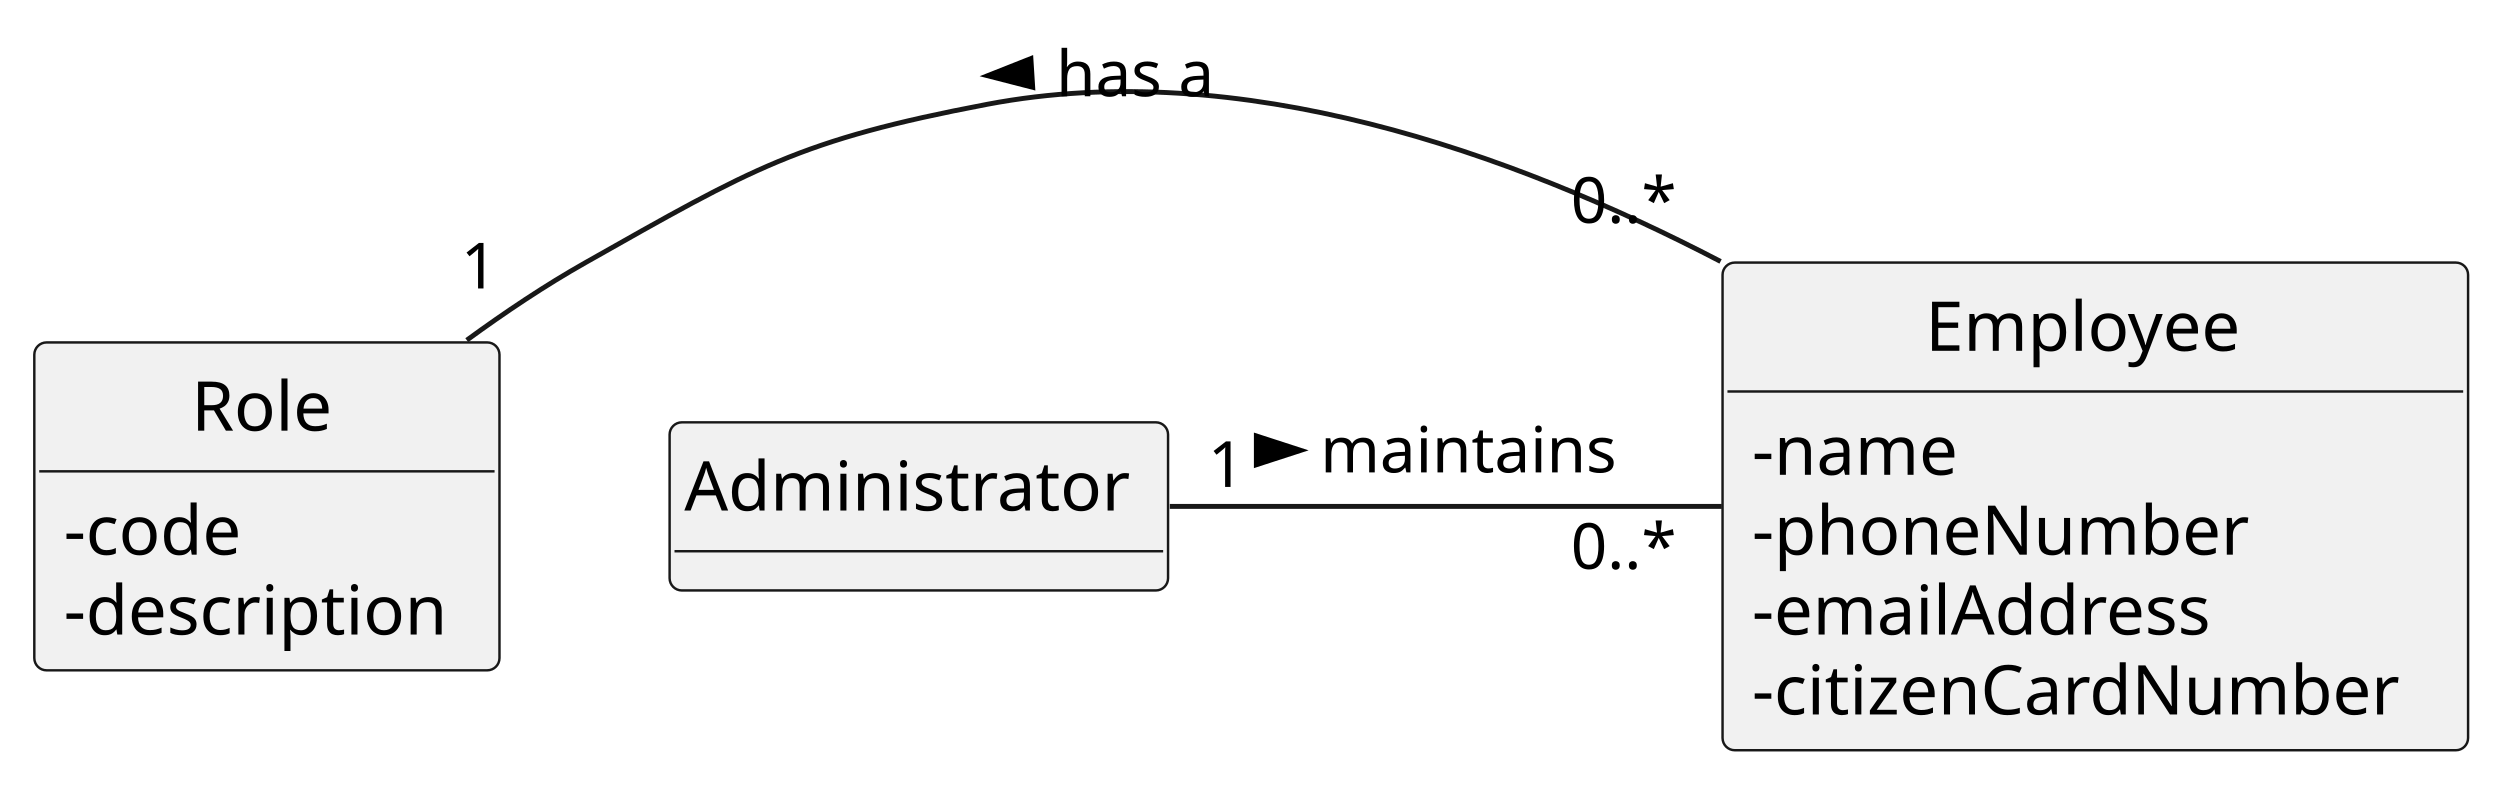
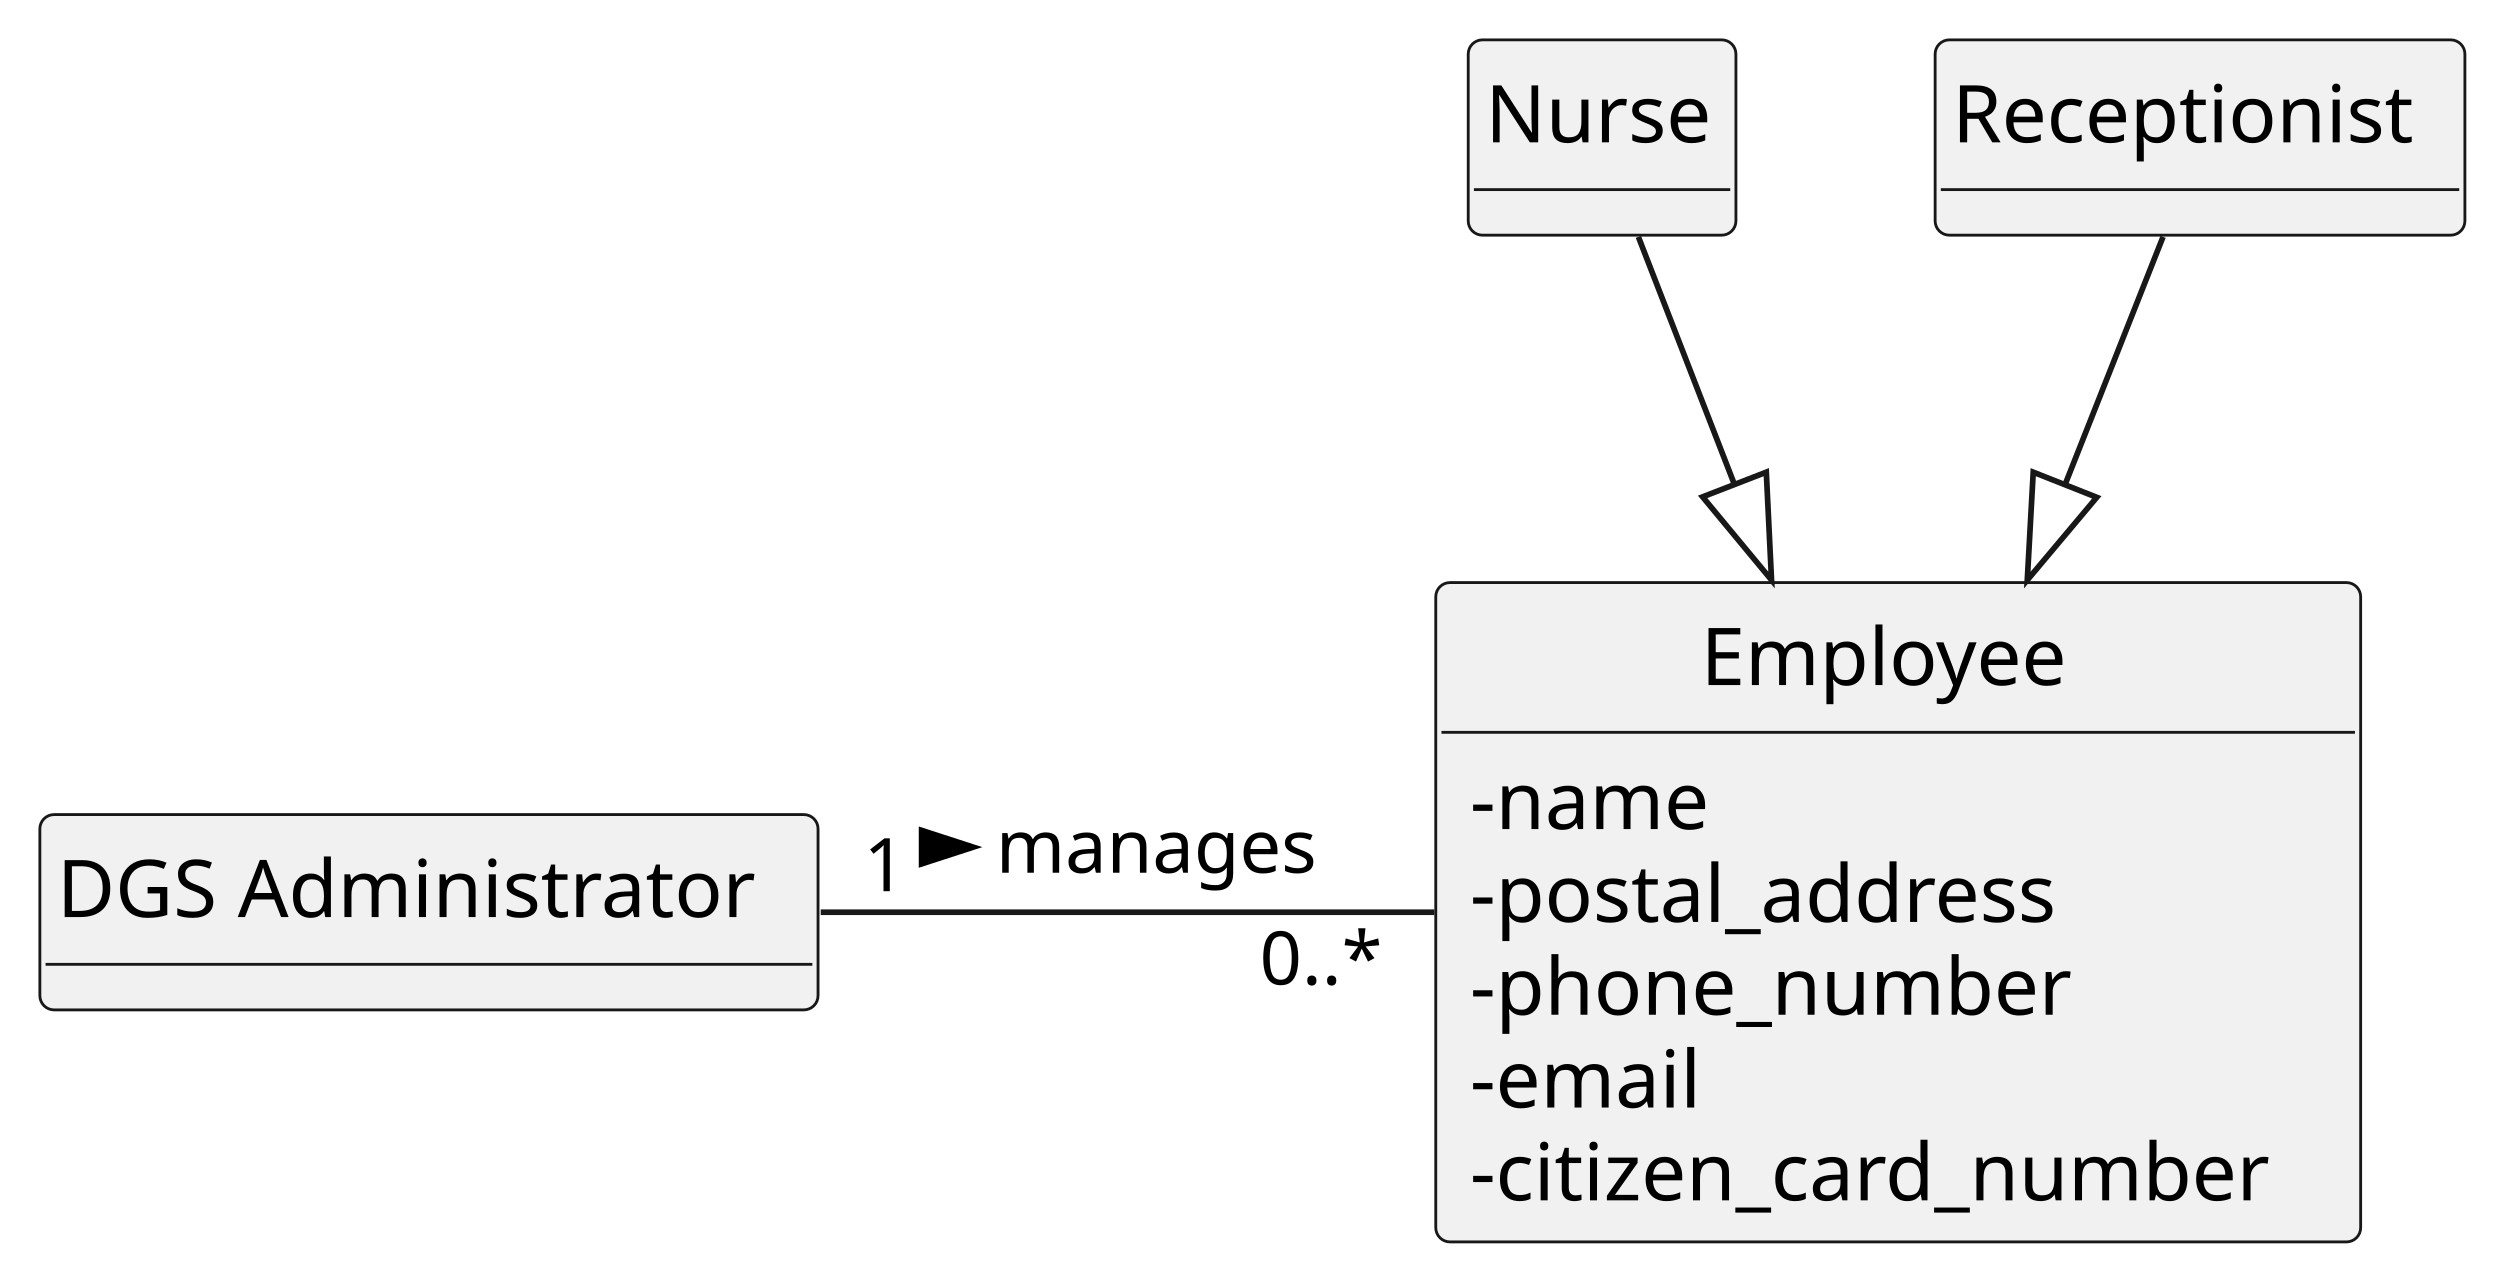
- <svg xmlns="http://www.w3.org/2000/svg" contentStyleType="text/css" data-diagram-type="CLASS" height="160px" preserveAspectRatio="none" style="width:510px;height:160px;background:#FFFFFF;" version="1.1" viewBox="0 0 510 160" width="510px" zoomAndPan="magnify">
+ <svg xmlns="http://www.w3.org/2000/svg" contentStyleType="text/css" data-diagram-type="CLASS" height="225px" preserveAspectRatio="none" style="width:439px;height:225px;background:#FFFFFF;" version="1.1" viewBox="0 0 439 225" width="439px" zoomAndPan="magnify">
  <defs />
  <g>
-     <g class="entity" data-entity="Administrator" data-source-line="6" data-uid="ent0002" id="entity_Administrator">
-       <rect fill="#F1F1F1" height="34.297" rx="2.5" ry="2.5" style="stroke:#181818;stroke-width:0.5;" width="101.683" x="136.6" y="86.156" />
-       <text fill="#000000" font-family="sans-serif" font-size="14" lengthAdjust="spacing" textLength="95.683" x="139.6" y="104.151">Administrator</text>
-       <line style="stroke:#181818;stroke-width:0.5;" x1="137.6" x2="237.283" y1="112.453" y2="112.453" />
+     <g class="entity" data-entity="DGS Administrator" data-source-line="6" data-uid="ent0002" id="entity_DGS Administrator">
+       <rect fill="#F1F1F1" height="34.297" rx="2.5" ry="2.5" style="stroke:#181818;stroke-width:0.5;" width="136.648" x="7" y="143.04" />
+       <text fill="#000000" font-family="sans-serif" font-size="14" lengthAdjust="spacing" textLength="130.648" x="10" y="161.035">DGS Administrator</text>
+       <line style="stroke:#181818;stroke-width:0.5;" x1="8" x2="142.648" y1="169.337" y2="169.337" />
    </g>
    <g class="entity" data-entity="Employee" data-source-line="9" data-uid="ent0003" id="entity_Employee">
-       <rect fill="#F1F1F1" height="99.484" rx="2.5" ry="2.5" style="stroke:#181818;stroke-width:0.5;" width="152.089" x="351.4" y="53.566" />
-       <text fill="#000000" font-family="sans-serif" font-size="14" lengthAdjust="spacing" textLength="69.337" x="392.776" y="71.561">Employee</text>
-       <line style="stroke:#181818;stroke-width:0.5;" x1="352.4" x2="502.489" y1="79.863" y2="79.863" />
-       <text fill="#000000" font-family="sans-serif" font-size="14" lengthAdjust="spacing" textLength="44.755" x="357.4" y="96.858">-name</text>
-       <text fill="#000000" font-family="sans-serif" font-size="14" lengthAdjust="spacing" textLength="105.103" x="357.4" y="113.155">-phoneNumber</text>
-       <text fill="#000000" font-family="sans-serif" font-size="14" lengthAdjust="spacing" textLength="99.969" x="357.4" y="129.452">-emailAddress</text>
-       <text fill="#000000" font-family="sans-serif" font-size="14" lengthAdjust="spacing" textLength="140.089" x="357.4" y="145.749">-citizenCardNumber</text>
+       <rect fill="#F1F1F1" height="115.781" rx="2.5" ry="2.5" style="stroke:#181818;stroke-width:0.5;" width="162.411" x="252.12" y="102.3" />
+       <text fill="#000000" font-family="sans-serif" font-size="14" lengthAdjust="spacing" textLength="69.337" x="298.657" y="120.295">Employee</text>
+       <line style="stroke:#181818;stroke-width:0.5;" x1="253.12" x2="413.531" y1="128.597" y2="128.597" />
+       <text fill="#000000" font-family="sans-serif" font-size="14" lengthAdjust="spacing" textLength="44.755" x="258.12" y="145.592">-name</text>
+       <text fill="#000000" font-family="sans-serif" font-size="14" lengthAdjust="spacing" textLength="110.065" x="258.12" y="161.889">-postal_address</text>
+       <text fill="#000000" font-family="sans-serif" font-size="14" lengthAdjust="spacing" textLength="110.503" x="258.12" y="178.186">-phone_number</text>
+       <text fill="#000000" font-family="sans-serif" font-size="14" lengthAdjust="spacing" textLength="43.661" x="258.12" y="194.483">-email</text>
+       <text fill="#000000" font-family="sans-serif" font-size="14" lengthAdjust="spacing" textLength="150.411" x="258.12" y="210.78">-citizen_card_number</text>
    </g>
-     <g class="entity" data-entity="Role" data-source-line="16" data-uid="ent0004" id="entity_Role">
-       <rect fill="#F1F1F1" height="66.891" rx="2.5" ry="2.5" style="stroke:#181818;stroke-width:0.5;" width="94.893" x="7" y="69.856" />
-       <text fill="#000000" font-family="sans-serif" font-size="14" lengthAdjust="spacing" textLength="30.796" x="39.048" y="87.851">Role</text>
-       <line style="stroke:#181818;stroke-width:0.5;" x1="8" x2="100.893" y1="96.153" y2="96.153" />
-       <text fill="#000000" font-family="sans-serif" font-size="14" lengthAdjust="spacing" textLength="38.815" x="13" y="113.148">-code</text>
-       <text fill="#000000" font-family="sans-serif" font-size="14" lengthAdjust="spacing" textLength="82.893" x="13" y="129.445">-description</text>
+     <g class="entity" data-entity="Nurse" data-source-line="17" data-uid="ent0004" id="entity_Nurse">
+       <rect fill="#F1F1F1" height="34.297" rx="2.5" ry="2.5" style="stroke:#181818;stroke-width:0.5;" width="47.009" x="257.82" y="7" />
+       <text fill="#000000" font-family="sans-serif" font-size="14" lengthAdjust="spacing" textLength="41.009" x="260.82" y="24.995">Nurse</text>
+       <line style="stroke:#181818;stroke-width:0.5;" x1="258.82" x2="303.829" y1="33.297" y2="33.297" />
    </g>
-     <g class="link" data-entity-1="Administrator" data-entity-2="Employee" data-source-line="22" data-uid="lnk5" id="link_Administrator_Employee">
-       <path codeLine="22" d="M238.64,103.306 C271.4,103.306 314.5,103.306 351.25,103.306" fill="none" id="Administrator-Employee" style="stroke:#181818;stroke-width:1;" />
-       <polygon fill="#000000" points="265.34,91.872,256.295,88.933,256.295,94.811,265.34,91.872" style="stroke:#000000;stroke-width:1;" />
-       <text fill="#000000" font-family="sans-serif" font-size="13" lengthAdjust="spacing" textLength="64.168" x="269.34" y="96.373">maintains</text>
-       <text fill="#000000" font-family="sans-serif" font-size="13" lengthAdjust="spacing" textLength="8.271" x="246.421" y="99.328">1</text>
-       <text fill="#000000" font-family="sans-serif" font-size="13" lengthAdjust="spacing" textLength="23.036" x="320.441" y="116.046">0..*</text>
+     <g class="entity" data-entity="Receptionist" data-source-line="20" data-uid="ent0005" id="entity_Receptionist">
+       <rect fill="#F1F1F1" height="34.297" rx="2.5" ry="2.5" style="stroke:#181818;stroke-width:0.5;" width="93.028" x="339.81" y="7" />
+       <text fill="#000000" font-family="sans-serif" font-size="14" lengthAdjust="spacing" textLength="87.028" x="342.81" y="24.995">Receptionist</text>
+       <line style="stroke:#181818;stroke-width:0.5;" x1="340.81" x2="431.838" y1="33.297" y2="33.297" />
    </g>
-     <g class="link" data-entity-1="Role" data-entity-2="Employee" data-source-line="25" data-uid="lnk7" id="link_Role_Employee">
-       <path codeLine="25" d="M95.22,69.396 C103,63.716 111.28,58.176 119.45,53.566 C153.55,34.296 162.96,28.576 201.45,21.266 C252.81,11.516 308.01,30.946 351,53.336" fill="none" id="Role-Employee" style="stroke:#181818;stroke-width:1;" />
-       <polygon fill="#000000" points="201.46,15.446,210.671,17.812,210.303,11.946,201.46,15.446" style="stroke:#000000;stroke-width:1;" />
-       <text fill="#000000" font-family="sans-serif" font-size="13" lengthAdjust="spacing" textLength="35.077" x="215.45" y="19.633">has a</text>
-       <text fill="#000000" font-family="sans-serif" font-size="13" lengthAdjust="spacing" textLength="8.271" x="94.025" y="58.841">1</text>
-       <text fill="#000000" font-family="sans-serif" font-size="13" lengthAdjust="spacing" textLength="23.036" x="320.444" y="45.469">0..*</text>
+     <g class="link" data-entity-1="DGS Administrator" data-entity-2="Employee" data-source-line="23" data-uid="lnk6" id="link_DGS Administrator_Employee">
+       <path codeLine="23" d="M144.12,160.19 C177.26,160.19 217.24,160.19 251.88,160.19" fill="none" id="DGS Administrator-Employee" style="stroke:#181818;stroke-width:1;" />
+       <polygon fill="#000000" points="170.88,148.756,161.835,145.817,161.835,151.695,170.88,148.756" style="stroke:#000000;stroke-width:1;" />
+       <text fill="#000000" font-family="sans-serif" font-size="13" lengthAdjust="spacing" textLength="59.858" x="174.88" y="153.257">manages</text>
+       <text fill="#000000" font-family="sans-serif" font-size="13" lengthAdjust="spacing" textLength="8.271" x="151.641" y="156.49">1</text>
+       <text fill="#000000" font-family="sans-serif" font-size="13" lengthAdjust="spacing" textLength="23.036" x="221.184" y="172.883">0..*</text>
+     </g>
+     <g class="link" data-entity-1="Nurse" data-entity-2="Employee" data-source-line="25" data-uid="lnk7" id="link_Nurse_Employee">
+       <path codeLine="25" d="M287.7,41.59 C293.56,56.69 296.079,63.199 304.569,85.079" fill="none" id="Nurse-to-Employee" style="stroke:#181818;stroke-width:1;" />
+       <polygon fill="none" points="311.08,101.86,310.162,82.909,298.975,87.249,311.08,101.86" style="stroke:#181818;stroke-width:1;" />
+     </g>
+     <g class="link" data-entity-1="Receptionist" data-entity-2="Employee" data-source-line="26" data-uid="lnk8" id="link_Receptionist_Employee">
+       <path codeLine="26" d="M379.83,41.59 C373.85,56.69 371.274,63.243 362.614,85.123" fill="none" id="Receptionist-to-Employee" style="stroke:#181818;stroke-width:1;" />
+       <polygon fill="none" points="355.99,101.86,368.193,87.331,357.035,82.915,355.99,101.86" style="stroke:#181818;stroke-width:1;" />
    </g>
  </g>
</svg>
